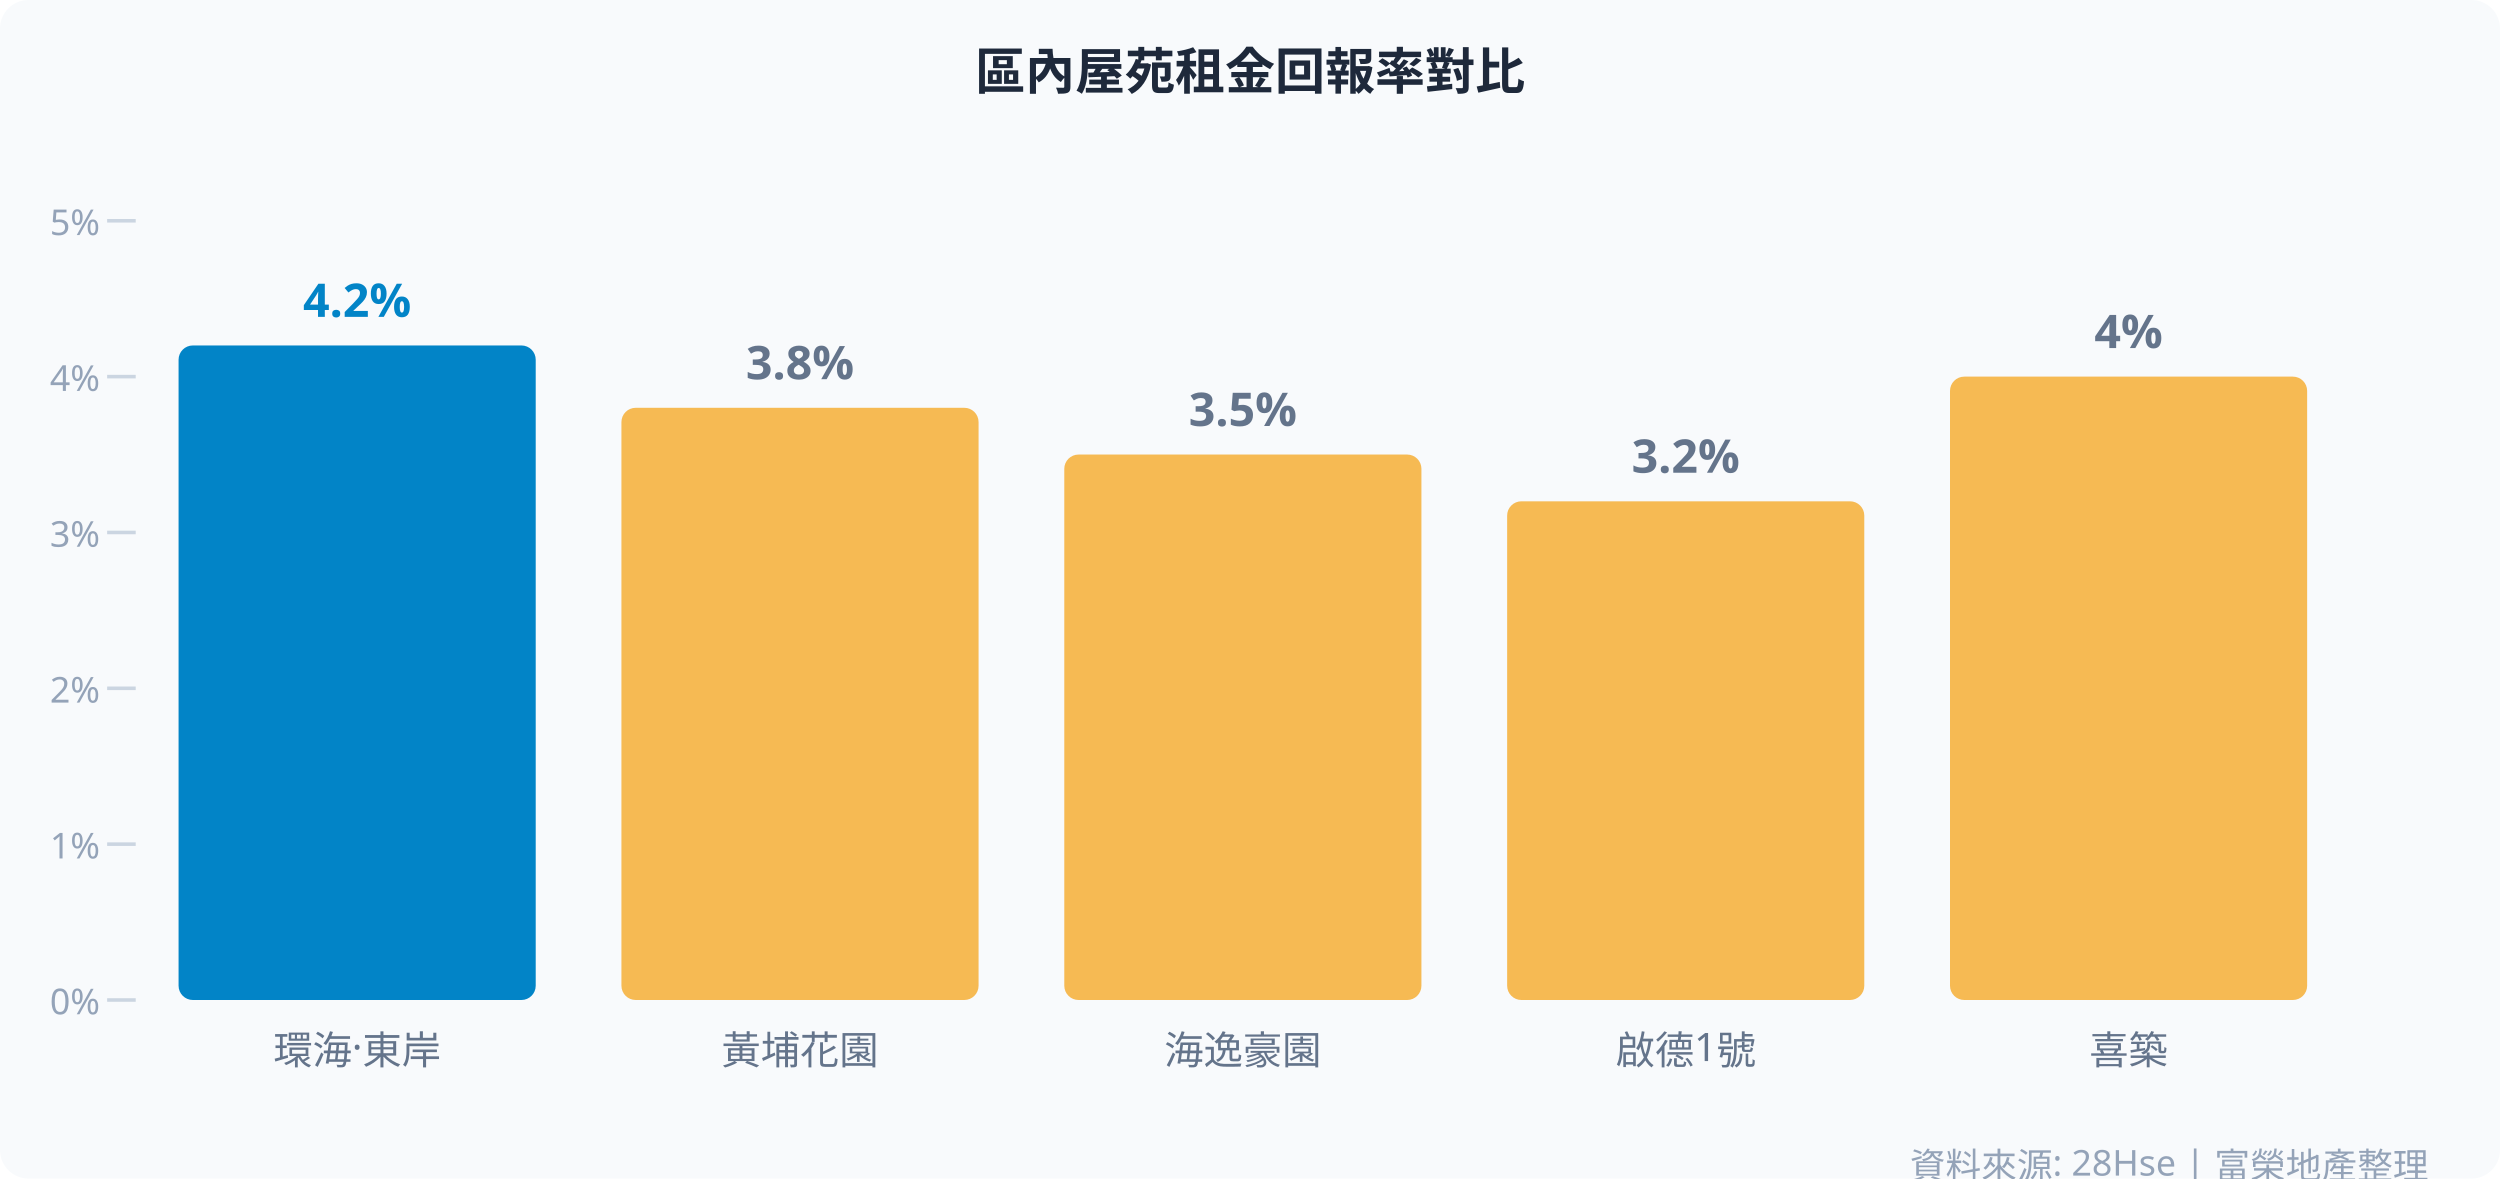
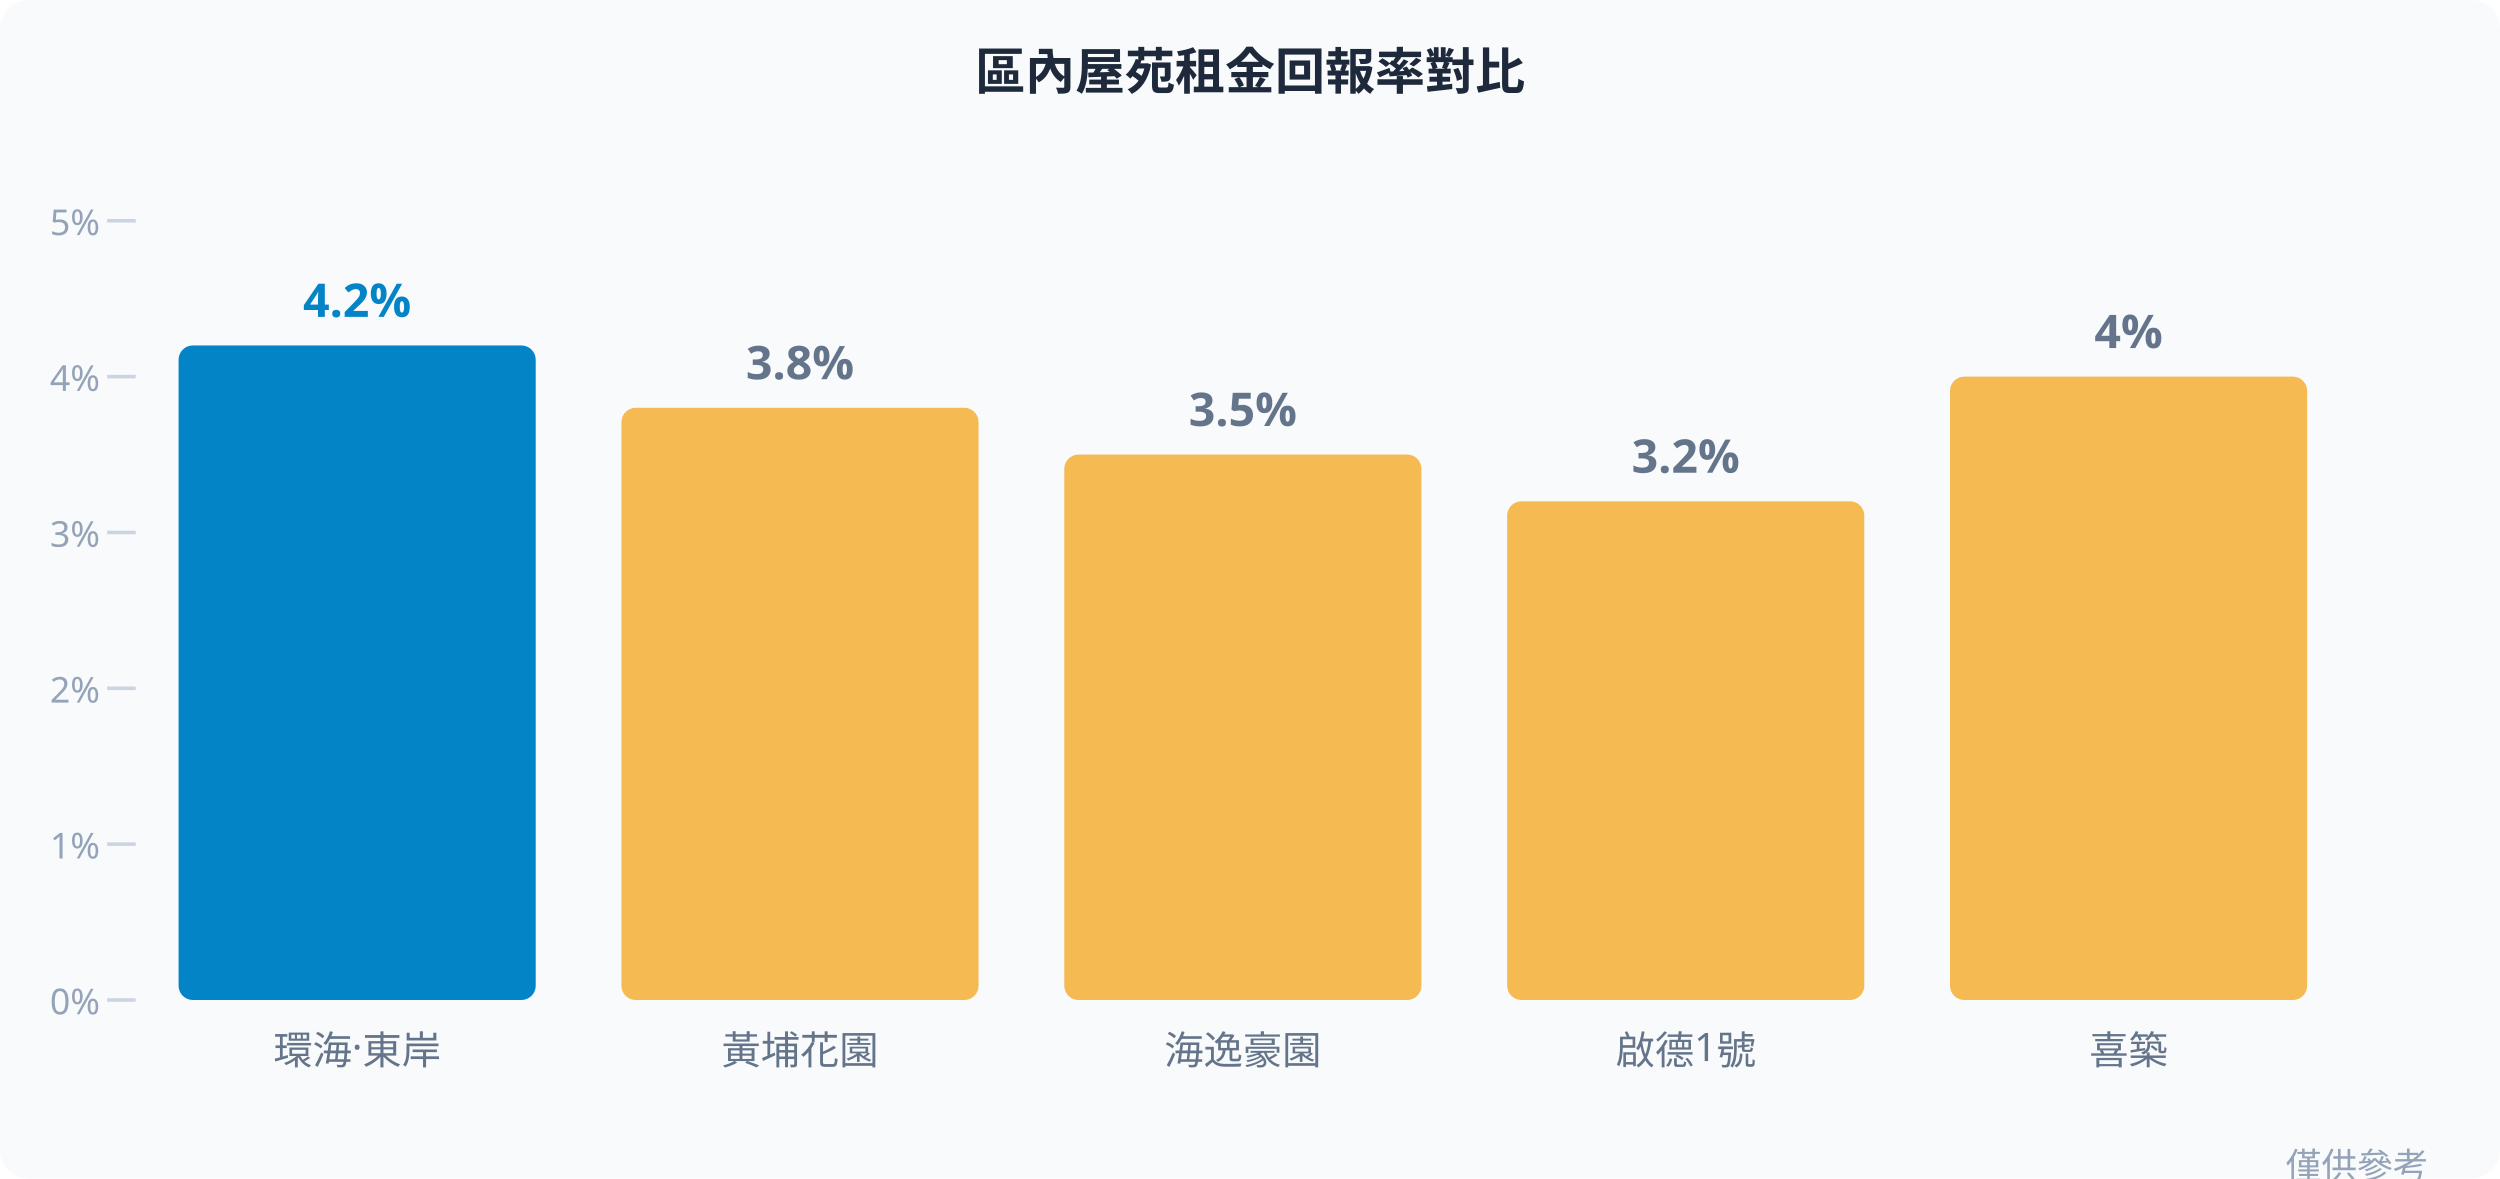
<svg xmlns="http://www.w3.org/2000/svg" viewBox="0 0 700 330" width="700" height="330">
  <rect width="700" height="330" fill="#f8fafc" rx="8" />
  <text x="350" y="25" font-family="'Noto Sans TC','Segoe UI',sans-serif" font-size="14" font-weight="700" fill="#1e293b" text-anchor="middle">區內屋苑租金回報率對比</text>
  <line x1="30" y1="280" x2="38" y2="280" stroke="#cbd5e1" stroke-width="1" />
  <text x="28" y="284" font-family="'Segoe UI',sans-serif" font-size="10" fill="#94a3b8" text-anchor="end">0%</text>
  <line x1="30" y1="236.364" x2="38" y2="236.364" stroke="#cbd5e1" stroke-width="1" />
  <text x="28" y="240.364" font-family="'Segoe UI',sans-serif" font-size="10" fill="#94a3b8" text-anchor="end">1%</text>
  <line x1="30" y1="192.727" x2="38" y2="192.727" stroke="#cbd5e1" stroke-width="1" />
  <text x="28" y="196.727" font-family="'Segoe UI',sans-serif" font-size="10" fill="#94a3b8" text-anchor="end">2%</text>
  <line x1="30" y1="149.091" x2="38" y2="149.091" stroke="#cbd5e1" stroke-width="1" />
  <text x="28" y="153.091" font-family="'Segoe UI',sans-serif" font-size="10" fill="#94a3b8" text-anchor="end">3%</text>
  <line x1="30" y1="105.455" x2="38" y2="105.455" stroke="#cbd5e1" stroke-width="1" />
  <text x="28" y="109.455" font-family="'Segoe UI',sans-serif" font-size="10" fill="#94a3b8" text-anchor="end">4%</text>
  <line x1="30" y1="61.818" x2="38" y2="61.818" stroke="#cbd5e1" stroke-width="1" />
  <text x="28" y="65.818" font-family="'Segoe UI',sans-serif" font-size="10" fill="#94a3b8" text-anchor="end">5%</text>
  <rect x="50" y="96.727" width="100" height="183.273" rx="4" fill="#0284c7" opacity="1" />
  <rect x="174" y="114.182" width="100" height="165.818" rx="4" fill="#f59e0b" opacity="0.7" />
  <rect x="298" y="127.273" width="100" height="152.727" rx="4" fill="#f59e0b" opacity="0.7" />
  <rect x="422" y="140.364" width="100" height="139.636" rx="4" fill="#f59e0b" opacity="0.7" />
  <rect x="546" y="105.455" width="100" height="174.545" rx="4" fill="#f59e0b" opacity="0.7" />
  <text x="100" y="298" font-family="'Noto Sans TC','Segoe UI',sans-serif" font-size="11" fill="#64748b" text-anchor="middle">環海·東岸</text>
  <text x="224" y="298" font-family="'Noto Sans TC','Segoe UI',sans-serif" font-size="11" fill="#64748b" text-anchor="middle">黃埔花園</text>
  <text x="348" y="298" font-family="'Noto Sans TC','Segoe UI',sans-serif" font-size="11" fill="#64748b" text-anchor="middle">海逸豪園</text>
  <text x="472" y="298" font-family="'Noto Sans TC','Segoe UI',sans-serif" font-size="11" fill="#64748b" text-anchor="middle">啟德1號</text>
  <text x="596" y="298" font-family="'Noto Sans TC','Segoe UI',sans-serif" font-size="11" fill="#64748b" text-anchor="middle">喜築</text>
  <text x="100" y="88.727" font-family="'Segoe UI',sans-serif" font-size="13" font-weight="600" fill="#0284c7" text-anchor="middle">4.2%</text>
  <text x="224" y="106.182" font-family="'Segoe UI',sans-serif" font-size="13" font-weight="600" fill="#64748b" text-anchor="middle">3.8%</text>
  <text x="348" y="119.273" font-family="'Segoe UI',sans-serif" font-size="13" font-weight="600" fill="#64748b" text-anchor="middle">3.5%</text>
  <text x="472" y="132.364" font-family="'Segoe UI',sans-serif" font-size="13" font-weight="600" fill="#64748b" text-anchor="middle">3.2%</text>
  <text x="596" y="97.455" font-family="'Segoe UI',sans-serif" font-size="13" font-weight="600" fill="#64748b" text-anchor="middle">4%</text>
-   <text x="680" y="330" font-family="'Noto Sans TC','Segoe UI',sans-serif" font-size="10" fill="#94a3b8" text-anchor="end">資料來源: 28Hse | 富榮地產整理</text>
+   <text x="680" y="330" font-family="'Noto Sans TC','Segoe UI',sans-serif" font-size="10" fill="#94a3b8" text-anchor="end">僅供參考</text>
</svg>
